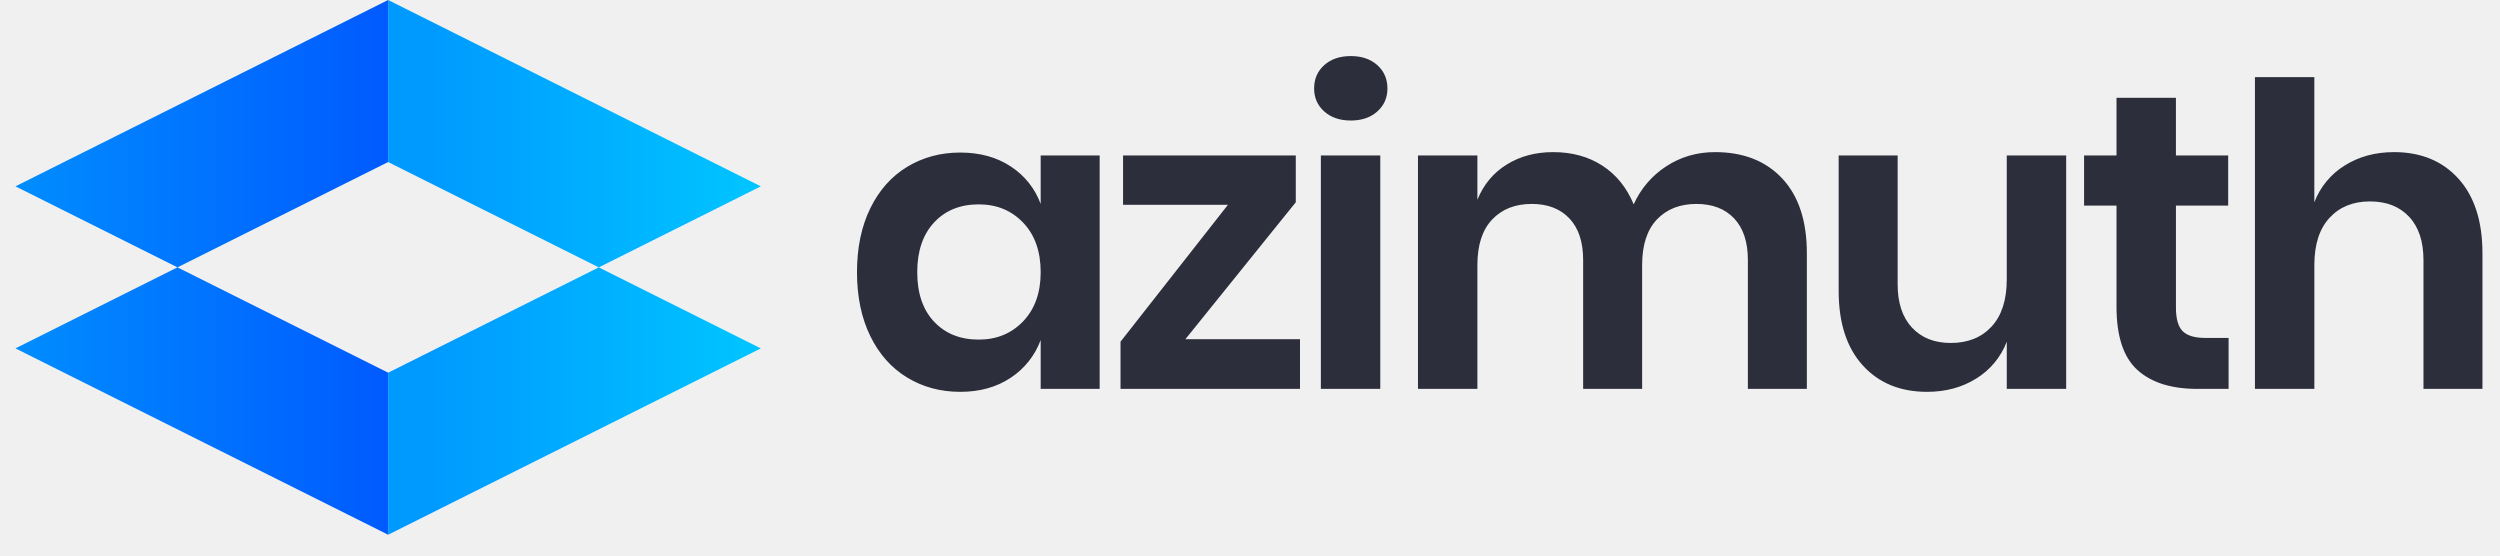
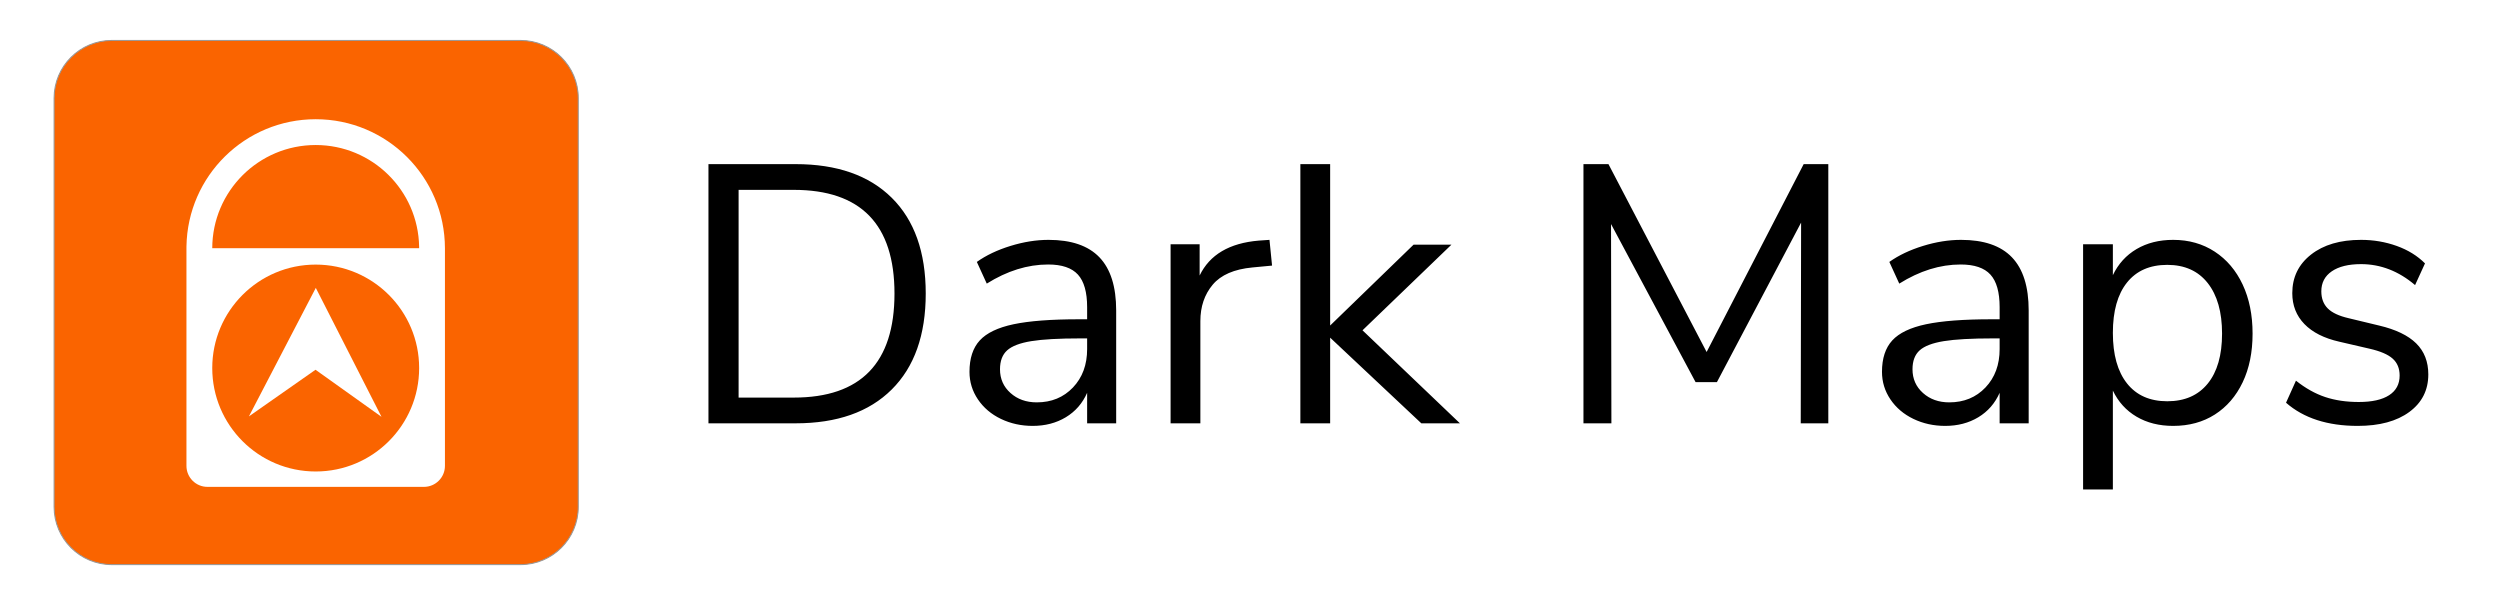
- <svg xmlns="http://www.w3.org/2000/svg" width="162" height="36">
-   <defs>
-     <linearGradient x1="50%" y1="0%" x2="50%" y2="100%" id="a">
-       <stop stop-color="#005AFF" offset="0%" />
-       <stop stop-color="#008DFF" offset="100%" />
-     </linearGradient>
-     <linearGradient x1="100%" y1="50%" x2="11.353%" y2="50%" id="b">
-       <stop stop-color="#00C5FF" offset="0%" />
-       <stop stop-color="#009AFF" offset="100%" />
-     </linearGradient>
-   </defs>
-   <g fill="none" fill-rule="evenodd">
-     <path d="M62.221 25.391c1.274 0 2.366-.305 3.276-.914a4.98 4.98 0 001.939-2.444V25.2h3.822V10.076h-3.822v3.14a4.907 4.907 0 00-1.939-2.43c-.91-.601-2.002-.901-3.276-.901s-2.42.31-3.44.928c-1.019.619-1.815 1.515-2.388 2.689-.574 1.174-.86 2.553-.86 4.136 0 1.583.286 2.962.86 4.136.573 1.174 1.37 2.07 2.389 2.689 1.019.619 2.165.928 3.44.928zm1.202-3.385c-1.202 0-2.166-.387-2.894-1.16-.728-.774-1.092-1.843-1.092-3.208 0-1.365.364-2.439 1.092-3.222.728-.782 1.692-1.173 2.893-1.173 1.165 0 2.125.395 2.88 1.187.756.792 1.134 1.861 1.134 3.208 0 1.328-.378 2.389-1.133 3.18-.756.792-1.716 1.188-2.88 1.188zM84.24 25.2v-3.221h-7.426l7.153-8.873v-3.03H72.774v3.194h6.797l-6.961 8.872V25.2h11.63zm3.29-17.39c.71 0 1.284-.196 1.72-.587.437-.391.656-.887.656-1.488 0-.619-.219-1.124-.656-1.515-.436-.391-1.01-.587-1.72-.587s-1.283.196-1.72.587c-.436.391-.655.896-.655 1.515 0 .6.219 1.097.656 1.488.436.391 1.01.587 1.72.587zm1.912 17.39V10.076h-3.85V25.2h3.85zm6.293 0v-8.026c0-1.292.319-2.275.956-2.949.637-.673 1.492-1.01 2.566-1.01 1.037 0 1.852.314 2.443.942.592.628.888 1.524.888 2.69V25.2h3.822v-8.026c0-1.292.318-2.275.955-2.949.637-.673 1.492-1.01 2.566-1.01 1.038 0 1.852.314 2.444.942.591.628.887 1.524.887 2.69V25.2h3.822v-8.79c0-2.094-.533-3.709-1.597-4.846-1.065-1.138-2.516-1.707-4.355-1.707-1.164 0-2.215.305-3.153.915a5.71 5.71 0 00-2.115 2.47c-.456-1.091-1.133-1.929-2.034-2.511-.901-.582-1.961-.874-3.18-.874-1.147 0-2.153.269-3.017.806-.865.537-1.497 1.296-1.898 2.28v-2.867h-3.85V25.2h3.85zm29.144.191c1.201 0 2.261-.287 3.18-.86a4.819 4.819 0 001.98-2.389V25.2h3.849V10.076h-3.85v8.026c0 1.329-.327 2.348-.982 3.058s-1.538 1.064-2.648 1.064c-1.056 0-1.893-.332-2.512-.996-.619-.664-.928-1.597-.928-2.798v-8.354h-3.822v8.79c0 2.057.519 3.659 1.556 4.805 1.038 1.147 2.43 1.72 4.177 1.72zm19.534-.191v-3.303h-1.501c-.692 0-1.183-.146-1.475-.437-.29-.291-.436-.8-.436-1.529v-6.607h3.385v-3.248H141v-3.74h-3.85v3.74h-2.102v3.248h2.102v6.553c0 1.91.45 3.276 1.352 4.095.9.819 2.197 1.228 3.89 1.228h2.02zm5.557-20.202h-3.85V25.2h3.85v-8.026c0-1.329.327-2.348.983-3.058.655-.71 1.528-1.064 2.62-1.064 1.074 0 1.92.332 2.54.996.618.664.928 1.597.928 2.798V25.2h3.822v-8.79c0-2.075-.52-3.686-1.557-4.833-1.037-1.146-2.43-1.72-4.177-1.72-1.2 0-2.26.287-3.18.86a4.819 4.819 0 00-1.98 2.39V4.997z" fill="#2C2F3B" fill-rule="nonzero" />
-     <path fill="url(#a)" transform="rotate(90 12.575 17.825)" d="M18.9 5.25h10.5L17.325 29.4l-5.25-10.5-5.25 10.5L-5.25 5.25h10.5l6.825 13.65z" />
-     <path fill="url(#b)" d="M24.15 10.5V0L48.3 12.075l-10.5 5.25 10.5 5.25L24.15 34.65v-10.5l13.65-6.825z" transform="translate(1)" />
+ <svg xmlns="http://www.w3.org/2000/svg" width="2380px" height="575px" viewBox="0 0 2380 575" version="1.1">
+   <g id="Page-1" stroke="none" stroke-width="1" fill="none" fill-rule="evenodd">
+     <g id="Website-Icon">
+       <rect fill="#FFFFFF" x="0" y="0" width="2380" height="575" />
+       <rect id="Rectangle" stroke="#979797" fill="#FA6400" x="51.5" y="38.5" width="499" height="499" rx="55" />
+       <g id="Group" transform="translate(177.5, 113.5)" fill="#FFFFFF">
+         <path d="M123.043,0 C190.919,0 245.959,54.961 246.086,122.807 L246.086,330 C246.086,341.046 237.132,350 226.086,350 L20,350 C8.954,350 8.45813486e-15,341.046 0,330 L0,122.807 L0.002,122.807 L0.016,121.008 C1.103,53.992 55.768,0 123.043,0 Z M123.043,138.394 C68.653,138.394 24.561,182.486 24.561,236.876 C24.561,291.266 68.653,335.358 123.043,335.358 C177.433,335.358 221.525,291.266 221.525,236.876 C221.525,182.486 177.433,138.394 123.043,138.394 Z M123.043,24.561 C68.732,24.561 24.689,68.526 24.562,122.807 L221.522,122.807 L221.512,121.415 C220.642,67.776 176.889,24.561 123.043,24.561 Z" id="Combined-Shape" />
+         <path d="M123.079,160.434 L185.694,283.323 L122.865,238.506 L59.457,282.908 L123.077,160.695 L123.079,160.434 Z" id="Combined-Shape" />
+       </g>
+       <path d="M757.4,403 C796.833,403 827.342,392.267 848.925,370.8 C870.508,349.333 881.3,318.883 881.3,279.45 C881.3,240.017 870.508,209.625 848.925,188.275 C827.342,166.925 796.833,156.25 757.4,156.25 L757.4,156.25 L674.45,156.25 L674.45,403 L757.4,403 Z M755.65,378.5 L703.15,378.5 L703.15,180.75 L755.65,180.75 C819.583,180.75 851.55,213.65 851.55,279.45 C851.55,345.483 819.583,378.5 755.65,378.5 L755.65,378.5 Z M983.15,405.45 C995.05,405.45 1005.55,402.708 1014.65,397.225 C1023.75,391.742 1030.517,383.983 1034.95,373.95 L1034.95,373.95 L1034.95,403 L1062.6,403 L1062.6,295.55 C1062.6,272.917 1057.292,256.058 1046.675,244.975 C1036.058,233.892 1019.9,228.35 998.2,228.35 C986.533,228.35 974.458,230.275 961.975,234.125 C949.492,237.975 938.817,243.05 929.95,249.35 L929.95,249.35 L939.4,270 C958.767,257.867 978.25,251.8 997.85,251.8 C1010.917,251.8 1020.367,255.008 1026.2,261.425 C1032.033,267.842 1034.95,278.167 1034.95,292.4 L1034.95,292.4 L1034.95,303.95 L1027.25,303.95 C1000.65,303.95 979.883,305.525 964.95,308.675 C950.017,311.825 939.283,316.958 932.75,324.075 C926.217,331.192 922.95,341.167 922.95,354 C922.95,363.567 925.633,372.317 931,380.25 C936.367,388.183 943.658,394.367 952.875,398.8 C962.092,403.233 972.183,405.45 983.15,405.45 Z M987,383.05 C976.967,383.05 968.625,380.075 961.975,374.125 C955.325,368.175 952,360.65 952,351.55 C952,343.617 954.275,337.608 958.825,333.525 C963.375,329.442 971.017,326.525 981.75,324.775 C992.483,323.025 1008.117,322.15 1028.65,322.15 L1028.65,322.15 L1034.95,322.15 L1034.95,332.3 C1034.95,347.233 1030.458,359.425 1021.475,368.875 C1012.492,378.325 1001,383.05 987,383.05 Z M1142.75,403 L1142.75,305.7 C1142.75,291.933 1146.658,280.383 1154.475,271.05 C1162.292,261.717 1174.95,256.233 1192.45,254.6 L1192.45,254.6 L1211,252.85 L1208.55,228.35 L1198.4,229.05 C1170.4,231.383 1151.617,242.467 1142.05,262.3 L1142.05,262.3 L1142.05,232.55 L1114.4,232.55 L1114.4,403 L1142.75,403 Z M1266.3,403 L1266.3,321.45 L1353.1,403 L1389.85,403 L1297.1,314.45 L1381.8,232.9 L1345.75,232.9 L1266.3,309.9 L1266.3,156.25 L1237.95,156.25 L1237.95,403 L1266.3,403 Z M1534.05,403 L1533.7,213.3 L1614.2,363.8 L1634.5,363.8 L1714.65,211.9 L1714.3,403 L1740.55,403 L1740.55,156.25 L1717.1,156.25 L1624.7,335.1 L1531.25,156.25 L1507.45,156.25 L1507.45,403 L1534.05,403 Z M1851.85,405.45 C1863.75,405.45 1874.25,402.708 1883.35,397.225 C1892.45,391.742 1899.217,383.983 1903.65,373.95 L1903.65,373.95 L1903.65,403 L1931.3,403 L1931.3,295.55 C1931.3,272.917 1925.992,256.058 1915.375,244.975 C1904.758,233.892 1888.6,228.35 1866.9,228.35 C1855.233,228.35 1843.158,230.275 1830.675,234.125 C1818.192,237.975 1807.517,243.05 1798.65,249.35 L1798.65,249.35 L1808.1,270 C1827.467,257.867 1846.95,251.8 1866.55,251.8 C1879.617,251.8 1889.067,255.008 1894.9,261.425 C1900.733,267.842 1903.65,278.167 1903.65,292.4 L1903.65,292.4 L1903.65,303.95 L1895.95,303.95 C1869.35,303.95 1848.583,305.525 1833.65,308.675 C1818.717,311.825 1807.983,316.958 1801.45,324.075 C1794.917,331.192 1791.65,341.167 1791.65,354 C1791.65,363.567 1794.333,372.317 1799.7,380.25 C1805.067,388.183 1812.358,394.367 1821.575,398.8 C1830.792,403.233 1840.883,405.45 1851.85,405.45 Z M1855.7,383.05 C1845.667,383.05 1837.325,380.075 1830.675,374.125 C1824.025,368.175 1820.7,360.65 1820.7,351.55 C1820.7,343.617 1822.975,337.608 1827.525,333.525 C1832.075,329.442 1839.717,326.525 1850.45,324.775 C1861.183,323.025 1876.817,322.15 1897.35,322.15 L1897.35,322.15 L1903.65,322.15 L1903.65,332.3 C1903.65,347.233 1899.158,359.425 1890.175,368.875 C1881.192,378.325 1869.7,383.05 1855.7,383.05 Z M2011.45,466 L2011.45,371.85 C2016.583,382.583 2024.108,390.867 2034.025,396.7 C2043.942,402.533 2055.55,405.45 2068.85,405.45 C2084.017,405.45 2097.258,401.833 2108.575,394.6 C2119.892,387.367 2128.7,377.158 2135,363.975 C2141.3,350.792 2144.45,335.333 2144.45,317.6 C2144.45,299.867 2141.3,284.292 2135,270.875 C2128.7,257.458 2119.833,247.017 2108.4,239.55 C2096.967,232.083 2083.783,228.35 2068.85,228.35 C2055.55,228.35 2043.942,231.267 2034.025,237.1 C2024.108,242.933 2016.583,251.217 2011.45,261.95 L2011.45,261.95 L2011.45,232.55 L1983.1,232.55 L1983.1,466 L2011.45,466 Z M2063.25,382 C2046.683,382 2033.908,376.342 2024.925,365.025 C2015.942,353.708 2011.45,337.667 2011.45,316.9 C2011.45,296.133 2015.942,280.15 2024.925,268.95 C2033.908,257.75 2046.683,252.15 2063.25,252.15 C2079.817,252.15 2092.65,257.925 2101.75,269.475 C2110.85,281.025 2115.4,297.067 2115.4,317.6 C2115.4,338.133 2110.85,354 2101.75,365.2 C2092.65,376.4 2079.817,382 2063.25,382 Z M2244.55,405.45 C2265.317,405.45 2281.708,401.017 2293.725,392.15 C2305.742,383.283 2311.75,371.383 2311.75,356.45 C2311.75,344.317 2307.9,334.458 2300.2,326.875 C2292.5,319.292 2280.717,313.633 2264.85,309.9 L2264.85,309.9 L2235.8,302.9 C2226.7,300.8 2220.108,297.708 2216.025,293.625 C2211.942,289.542 2209.9,284.117 2209.9,277.35 C2209.9,269.183 2213.225,262.825 2219.875,258.275 C2226.525,253.725 2235.8,251.45 2247.7,251.45 C2266.367,251.45 2283.517,258.1 2299.15,271.4 L2299.15,271.4 L2308.6,250.75 C2301.367,243.517 2292.383,237.975 2281.65,234.125 C2270.917,230.275 2259.6,228.35 2247.7,228.35 C2227.867,228.35 2212,233.017 2200.1,242.35 C2188.2,251.683 2182.25,263.933 2182.25,279.1 C2182.25,290.767 2186.1,300.567 2193.8,308.5 C2201.5,316.433 2212.583,322.033 2227.05,325.3 L2227.05,325.3 L2255.75,331.95 C2266.017,334.283 2273.367,337.433 2277.8,341.4 C2282.233,345.367 2284.45,350.733 2284.45,357.5 C2284.45,365.667 2281.125,371.908 2274.475,376.225 C2267.825,380.542 2258.2,382.7 2245.6,382.7 C2233.7,382.7 2223.025,381.125 2213.575,377.975 C2204.125,374.825 2194.85,369.633 2185.75,362.4 L2185.75,362.4 L2176.3,383.4 C2193.1,398.1 2215.85,405.45 2244.55,405.45 Z" id="DarkMaps" fill="#000000" fill-rule="nonzero" />
+     </g>
  </g>
</svg>
